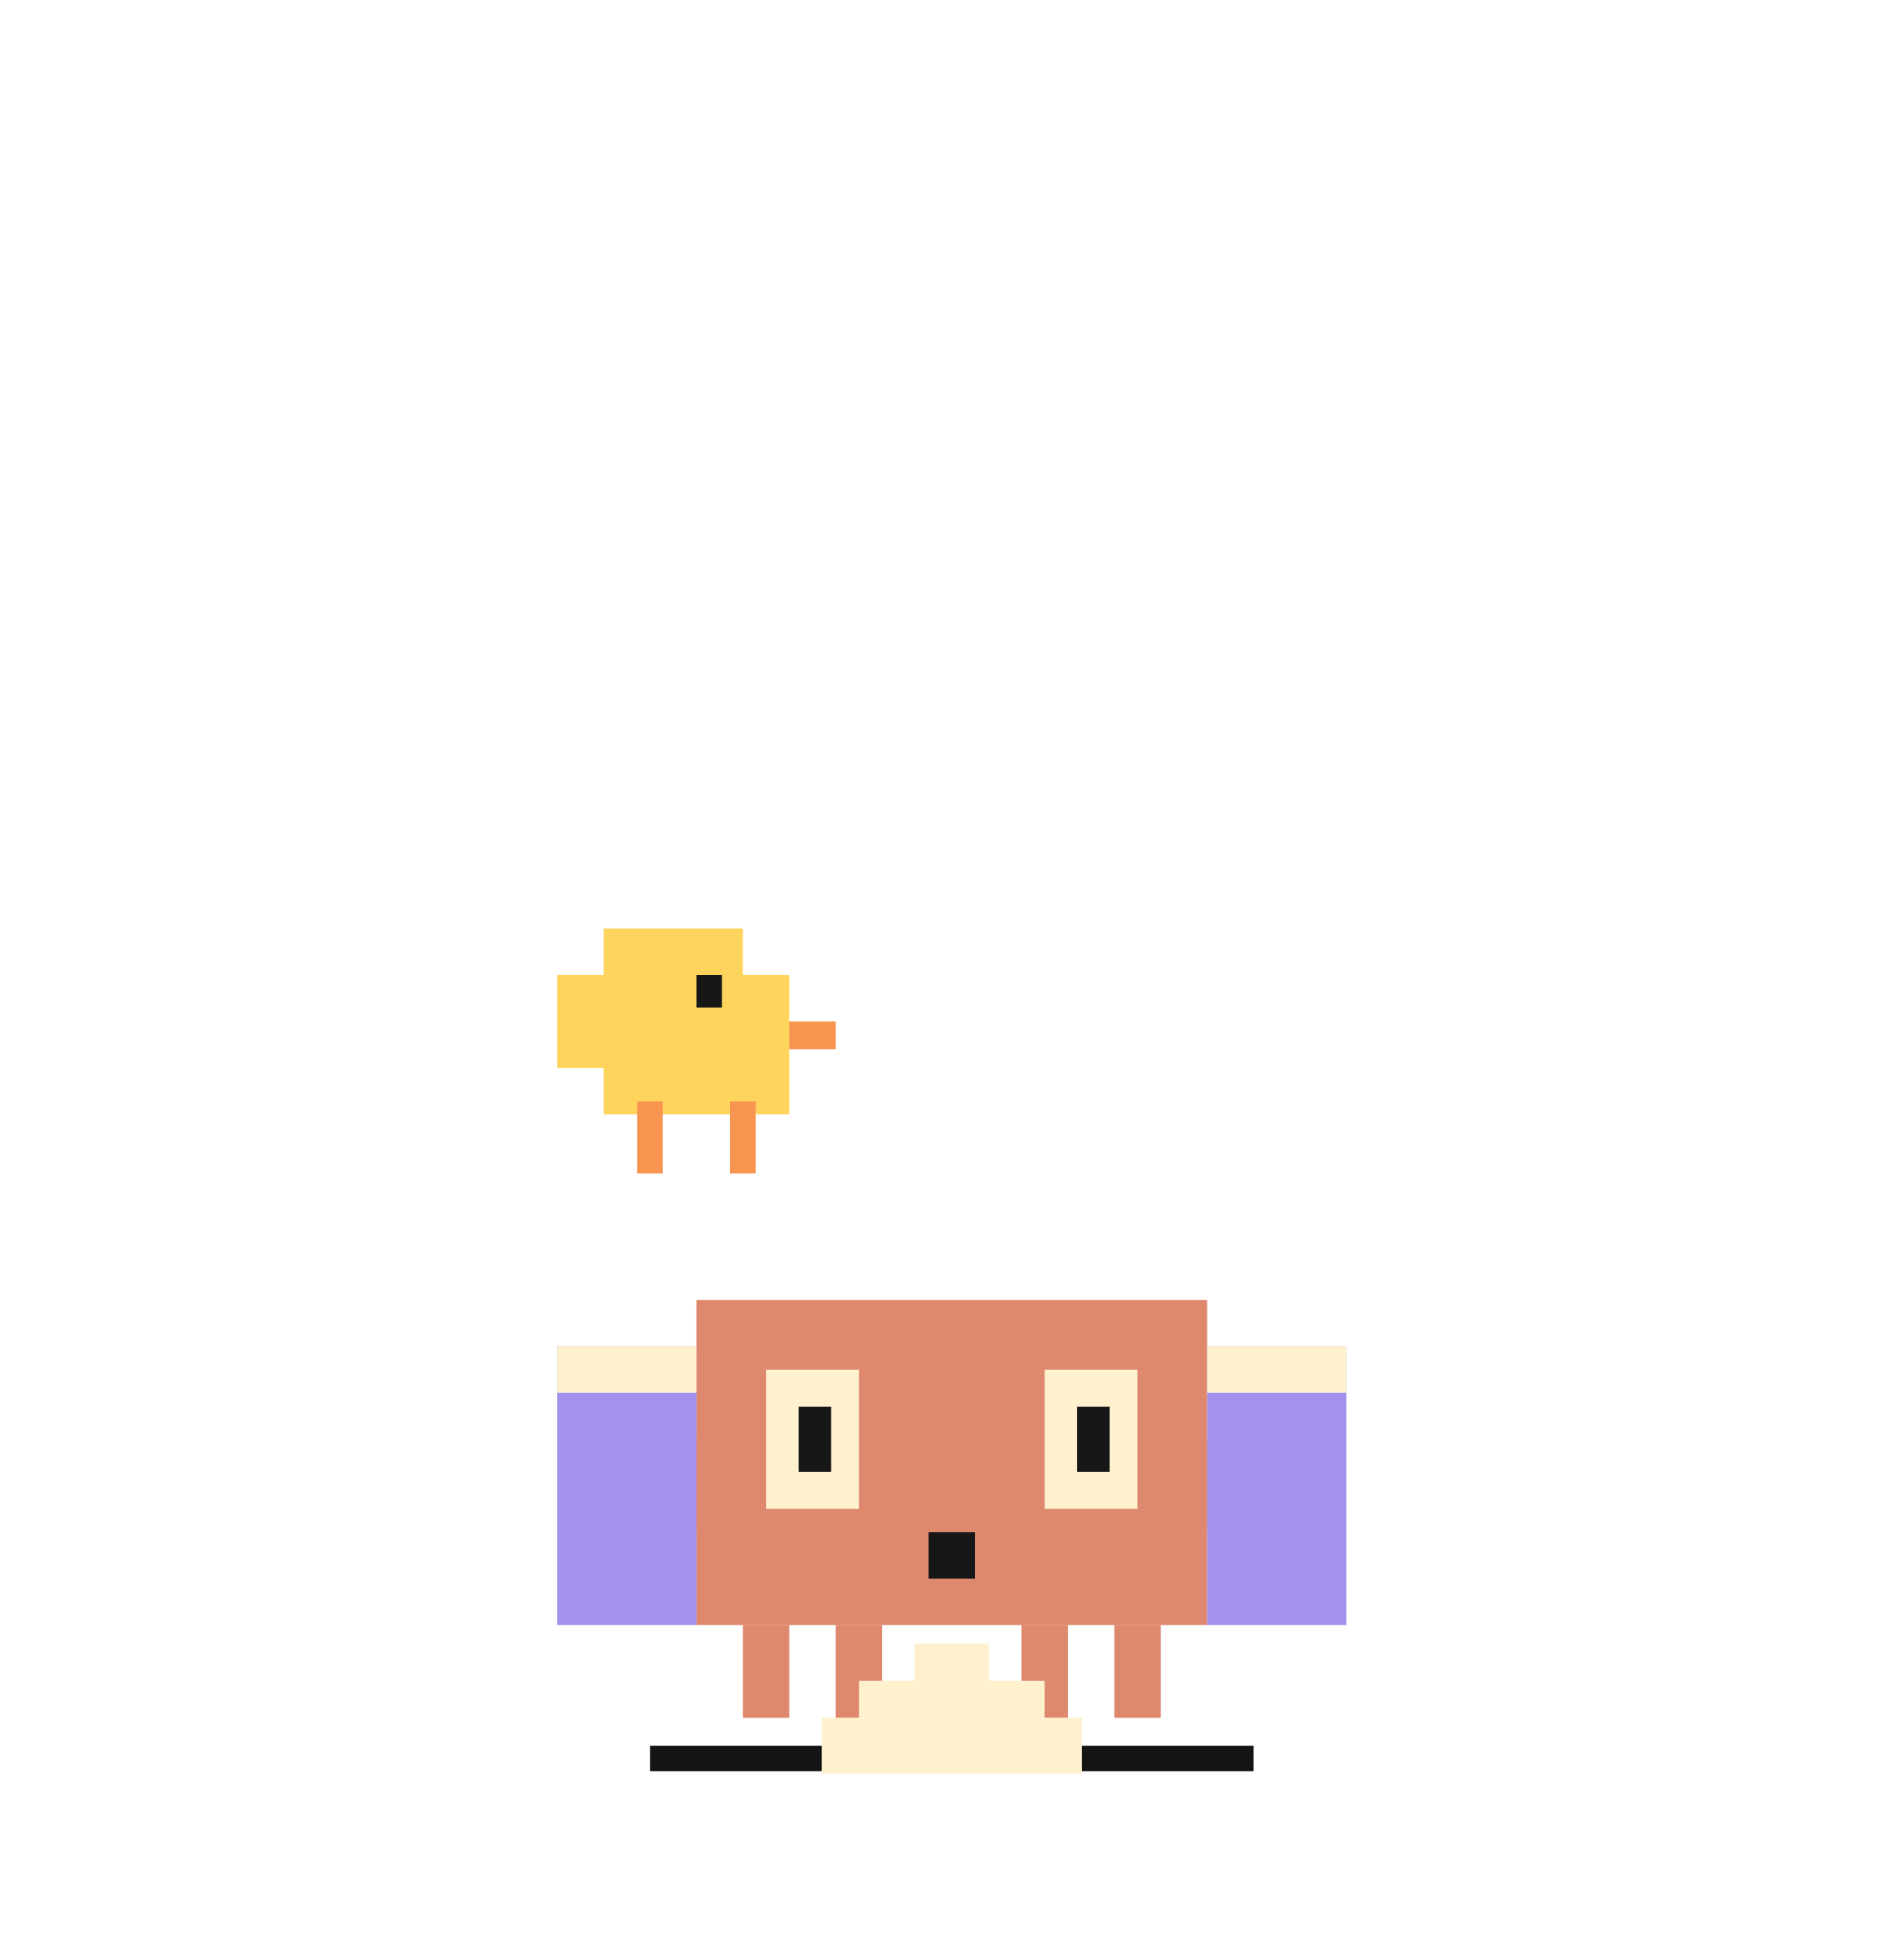
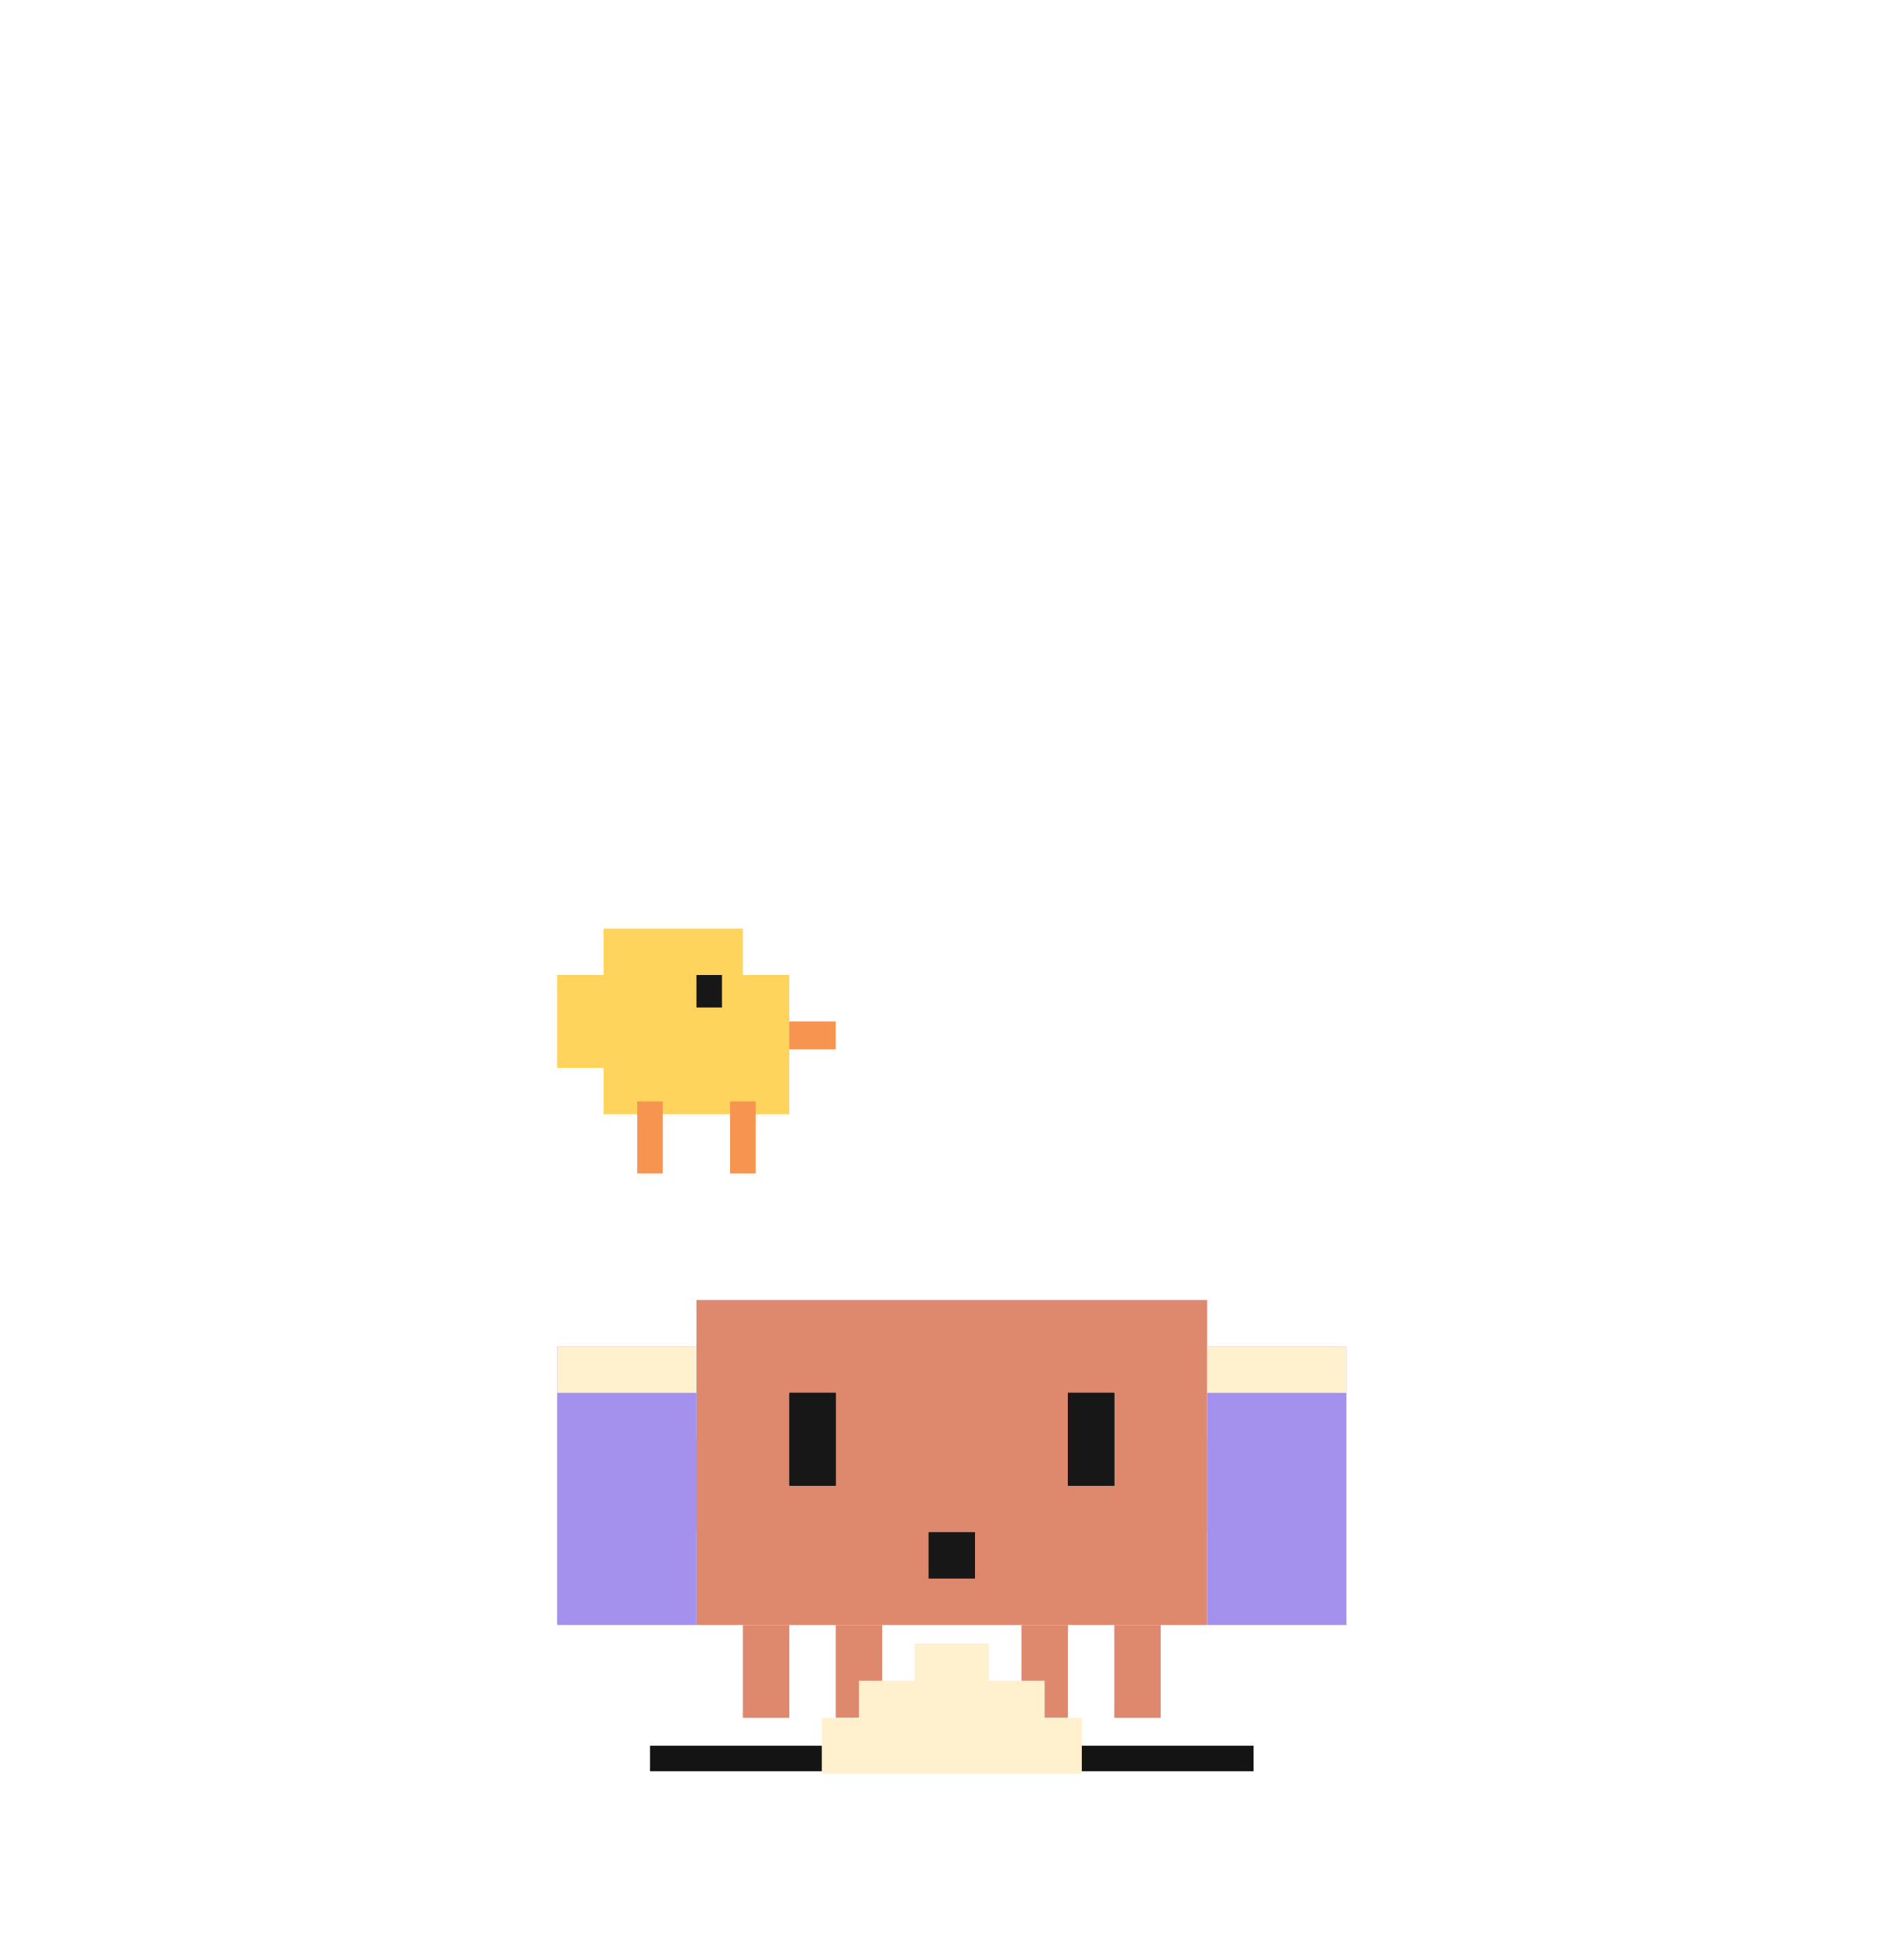
<svg xmlns="http://www.w3.org/2000/svg" viewBox="-13 -22 41 42" role="img" aria-labelledby="pt7-title pt7-desc" data-duration="8" data-playtime="pt7">
  <style>.pt7-1{transform-origin:7.5px 9px;animation:pt7-1 8s ease-in-out infinite}
@keyframes pt7-1{0%{transform:translate(0px,0px) rotate(0deg) scale(1,1);}12%{transform:translate(0px,0px) rotate(0deg) scale(1,1);}13%{transform:translate(0px,0px) rotate(0deg) scale(1,0.1);}14%{transform:translate(0px,0px) rotate(0deg) scale(1,1);}72%{transform:translate(0px,0px) rotate(0deg) scale(1,1);}73%{transform:translate(0.5px,0px) rotate(0deg) scale(1,1);}85%{transform:translate(0px,0px) rotate(0deg) scale(1,1);}100%{transform:translate(0px,0px) rotate(0deg) scale(1,1);}}
.pt7-2{transform-origin:0px 0px;animation:pt7-2 8s ease-in-out infinite}
@keyframes pt7-2{0%{opacity:1;}46.9%{opacity:1;}47%{opacity:0;}88%{opacity:0;}88.1%{opacity:1;}100%{opacity:1;}}
.pt7-3{transform-origin:0px 0px;animation:pt7-3 8s linear infinite}
@keyframes pt7-3{0%{opacity:0;}46.9%{opacity:0;}47%{opacity:1;}88%{opacity:1;}88.1%{opacity:0;}100%{opacity:0;}}
.pt7-4{transform-origin:2px 10px;animation:pt7-4 8s ease-in-out infinite}
@keyframes pt7-4{0%{transform:translate(0px,0px) rotate(0deg) scale(1,1);}25%{transform:translate(0px,0px) rotate(40deg) scale(1,1);}46%{transform:translate(0px,0px) rotate(-30deg) scale(1,1);}60%{transform:translate(0px,0px) rotate(0deg) scale(1,1);}100%{transform:translate(0px,0px) rotate(0deg) scale(1,1);}}
.pt7-5{transform-origin:13px 10px;animation:pt7-5 8s ease-in-out infinite}
@keyframes pt7-5{0%{transform:translate(0px,0px) rotate(0deg) scale(1,1);}25%{transform:translate(0px,0px) rotate(-40deg) scale(1,1);}46%{transform:translate(0px,0px) rotate(30deg) scale(1,1);}60%{transform:translate(0px,0px) rotate(0deg) scale(1,1);}100%{transform:translate(0px,0px) rotate(0deg) scale(1,1);}}
.pt7-6{transform-origin:7.5px 15px;animation:pt7-6 8s ease-in-out infinite}
@keyframes pt7-6{0%{transform:translate(0px,0px) rotate(0deg) scale(1,1);}22%{transform:translate(0px,1px) rotate(0deg) scale(1.05,0.88);}32%{transform:translate(-0.4px,1px) rotate(0deg) scale(1,1);}35%{transform:translate(0.4px,1px) rotate(0deg) scale(1,1);}38%{transform:translate(-0.4px,1px) rotate(0deg) scale(1,1);}42%{transform:translate(0px,-2px) rotate(0deg) scale(1,1);}46%{transform:translate(0px,1px) rotate(0deg) scale(1.1,0.85);}53%{transform:translate(0px,0px) rotate(0deg) scale(1,1);}100%{transform:translate(0px,0px) rotate(0deg) scale(1,1);}}
.pt7-7{transform-origin:7.5px 15px;animation:pt7-7 8s ease-in-out infinite}
@keyframes pt7-7{0%{transform:translate(0px,0px) rotate(0deg) scale(1,1);}39%{transform:translate(0px,0px) rotate(0deg) scale(1,1);}47%{transform:translate(0px,0px) rotate(0deg) scale(2.1,2.1);}55%{transform:translate(0px,0px) rotate(0deg) scale(2.7,2.7);}100%{transform:translate(0px,0px) rotate(0deg) scale(1,1);}}
.pt7-8{transform-origin:0px 0px;animation:pt7-8 8s linear infinite}
@keyframes pt7-8{0%{opacity:0;}38.9%{opacity:0;}39%{opacity:1;}55%{opacity:1;}55.1%{opacity:0;}100%{opacity:0;}}
.pt7-9{transform-origin:0px 0px;animation:pt7-9 8s ease-in-out infinite}
@keyframes pt7-9{0%{transform:translate(14px,14px) rotate(0deg) scale(1,1);}42%{transform:translate(14px,14px) rotate(0deg) scale(1,1);}51%{transform:translate(21px,10px) rotate(-12deg) scale(1,1);}58%{transform:translate(21px,14px) rotate(0deg) scale(1,1);}65%{transform:translate(21px,13px) rotate(0deg) scale(1,1);}70%{transform:translate(21px,14px) rotate(0deg) scale(1,1);}88%{transform:translate(21px,14px) rotate(0deg) scale(1,1);}100%{transform:translate(14px,14px) rotate(0deg) scale(1,1);}}
.pt7-10{transform-origin:0px 0px;animation:pt7-10 8s linear infinite}
@keyframes pt7-10{0%{opacity:0;}43.9%{opacity:0;}44%{opacity:1;}91%{opacity:1;}91.1%{opacity:0;}100%{opacity:0;}}
@media(prefers-reduced-motion:reduce){svg[data-playtime="pt7"] g{animation-play-state:paused!important;animation-delay:-5.2s!important}}</style>
  <rect x="1" y="15.6" width="13" height="0.55" fill="#141414" />
  <g class="pt7-6">
    <g fill="#DE886D">
      <rect x="2" y="6" width="11" height="7" />
      <rect x="3" y="13" width="1" height="2" />
      <rect x="5" y="13" width="1" height="2" />
      <rect x="9" y="13" width="1" height="2" />
      <rect x="11" y="13" width="1" height="2" />
      <g class="pt7-4">
        <rect x="0" y="9" width="2" height="2" />
      </g>
      <g class="pt7-5">
        <rect x="13" y="9" width="2" height="2" />
      </g>
    </g>
    <g class="pt7-2">
      <g class="pt7-1">
        <g fill="#171717">
          <rect x="4" y="8" width="1" height="2" />
          <rect x="10" y="8" width="1" height="2" />
        </g>
      </g>
    </g>
    <g class="pt7-3">
-       <rect x="3.5" y="7.5" width="2" height="3" fill="#FFF0CE" />
-       <rect x="9.5" y="7.5" width="2" height="3" fill="#FFF0CE" />
-       <rect x="4.2" y="8.3" width="0.7" height="1.4" fill="#171717" />
-       <rect x="10.2" y="8.3" width="0.7" height="1.4" fill="#171717" />
+       <g fill="#171717">
+         <rect x="4" y="8" width="1" height="2" />
+         <rect x="10" y="8" width="1" height="2" />
+       </g>
      <rect x="7" y="11" width="1" height="1" fill="#171717" />
    </g>
    <rect x="-1" y="7" width="3" height="6" fill="#A391ED" />
    <rect x="13" y="7" width="3" height="6" fill="#A391ED" />
    <rect x="-1" y="7" width="3" height="1" fill="#FFF0CE" />
    <rect x="13" y="7" width="3" height="1" fill="#FFF0CE" />
  </g>
  <g class="pt7-8">
    <g class="pt7-7">
      <g transform="translate(7.5 15) scale(0.4) rotate(0)">
        <path d="M-5 0v-2h3v-2h4v2h3v2h2v3H-7V0z" fill="#FFF0CE" />
      </g>
    </g>
  </g>
  <g class="pt7-10">
    <g class="pt7-9">
      <path d="M0-2h3v1h1v3H0V1h-1v-2h1z" fill="#FFD45C" />
      <rect x="2" y="-1" width="0.55" height="0.7" fill="#171717" />
      <rect x="4" y="0" width="1" height="0.6" fill="#F7944F" />
      <path d="M1 2v1m2-1v1" fill="none" stroke="#F7944F" stroke-width="0.55" stroke-linecap="square" stroke-linejoin="miter" />
    </g>
  </g>
</svg>
